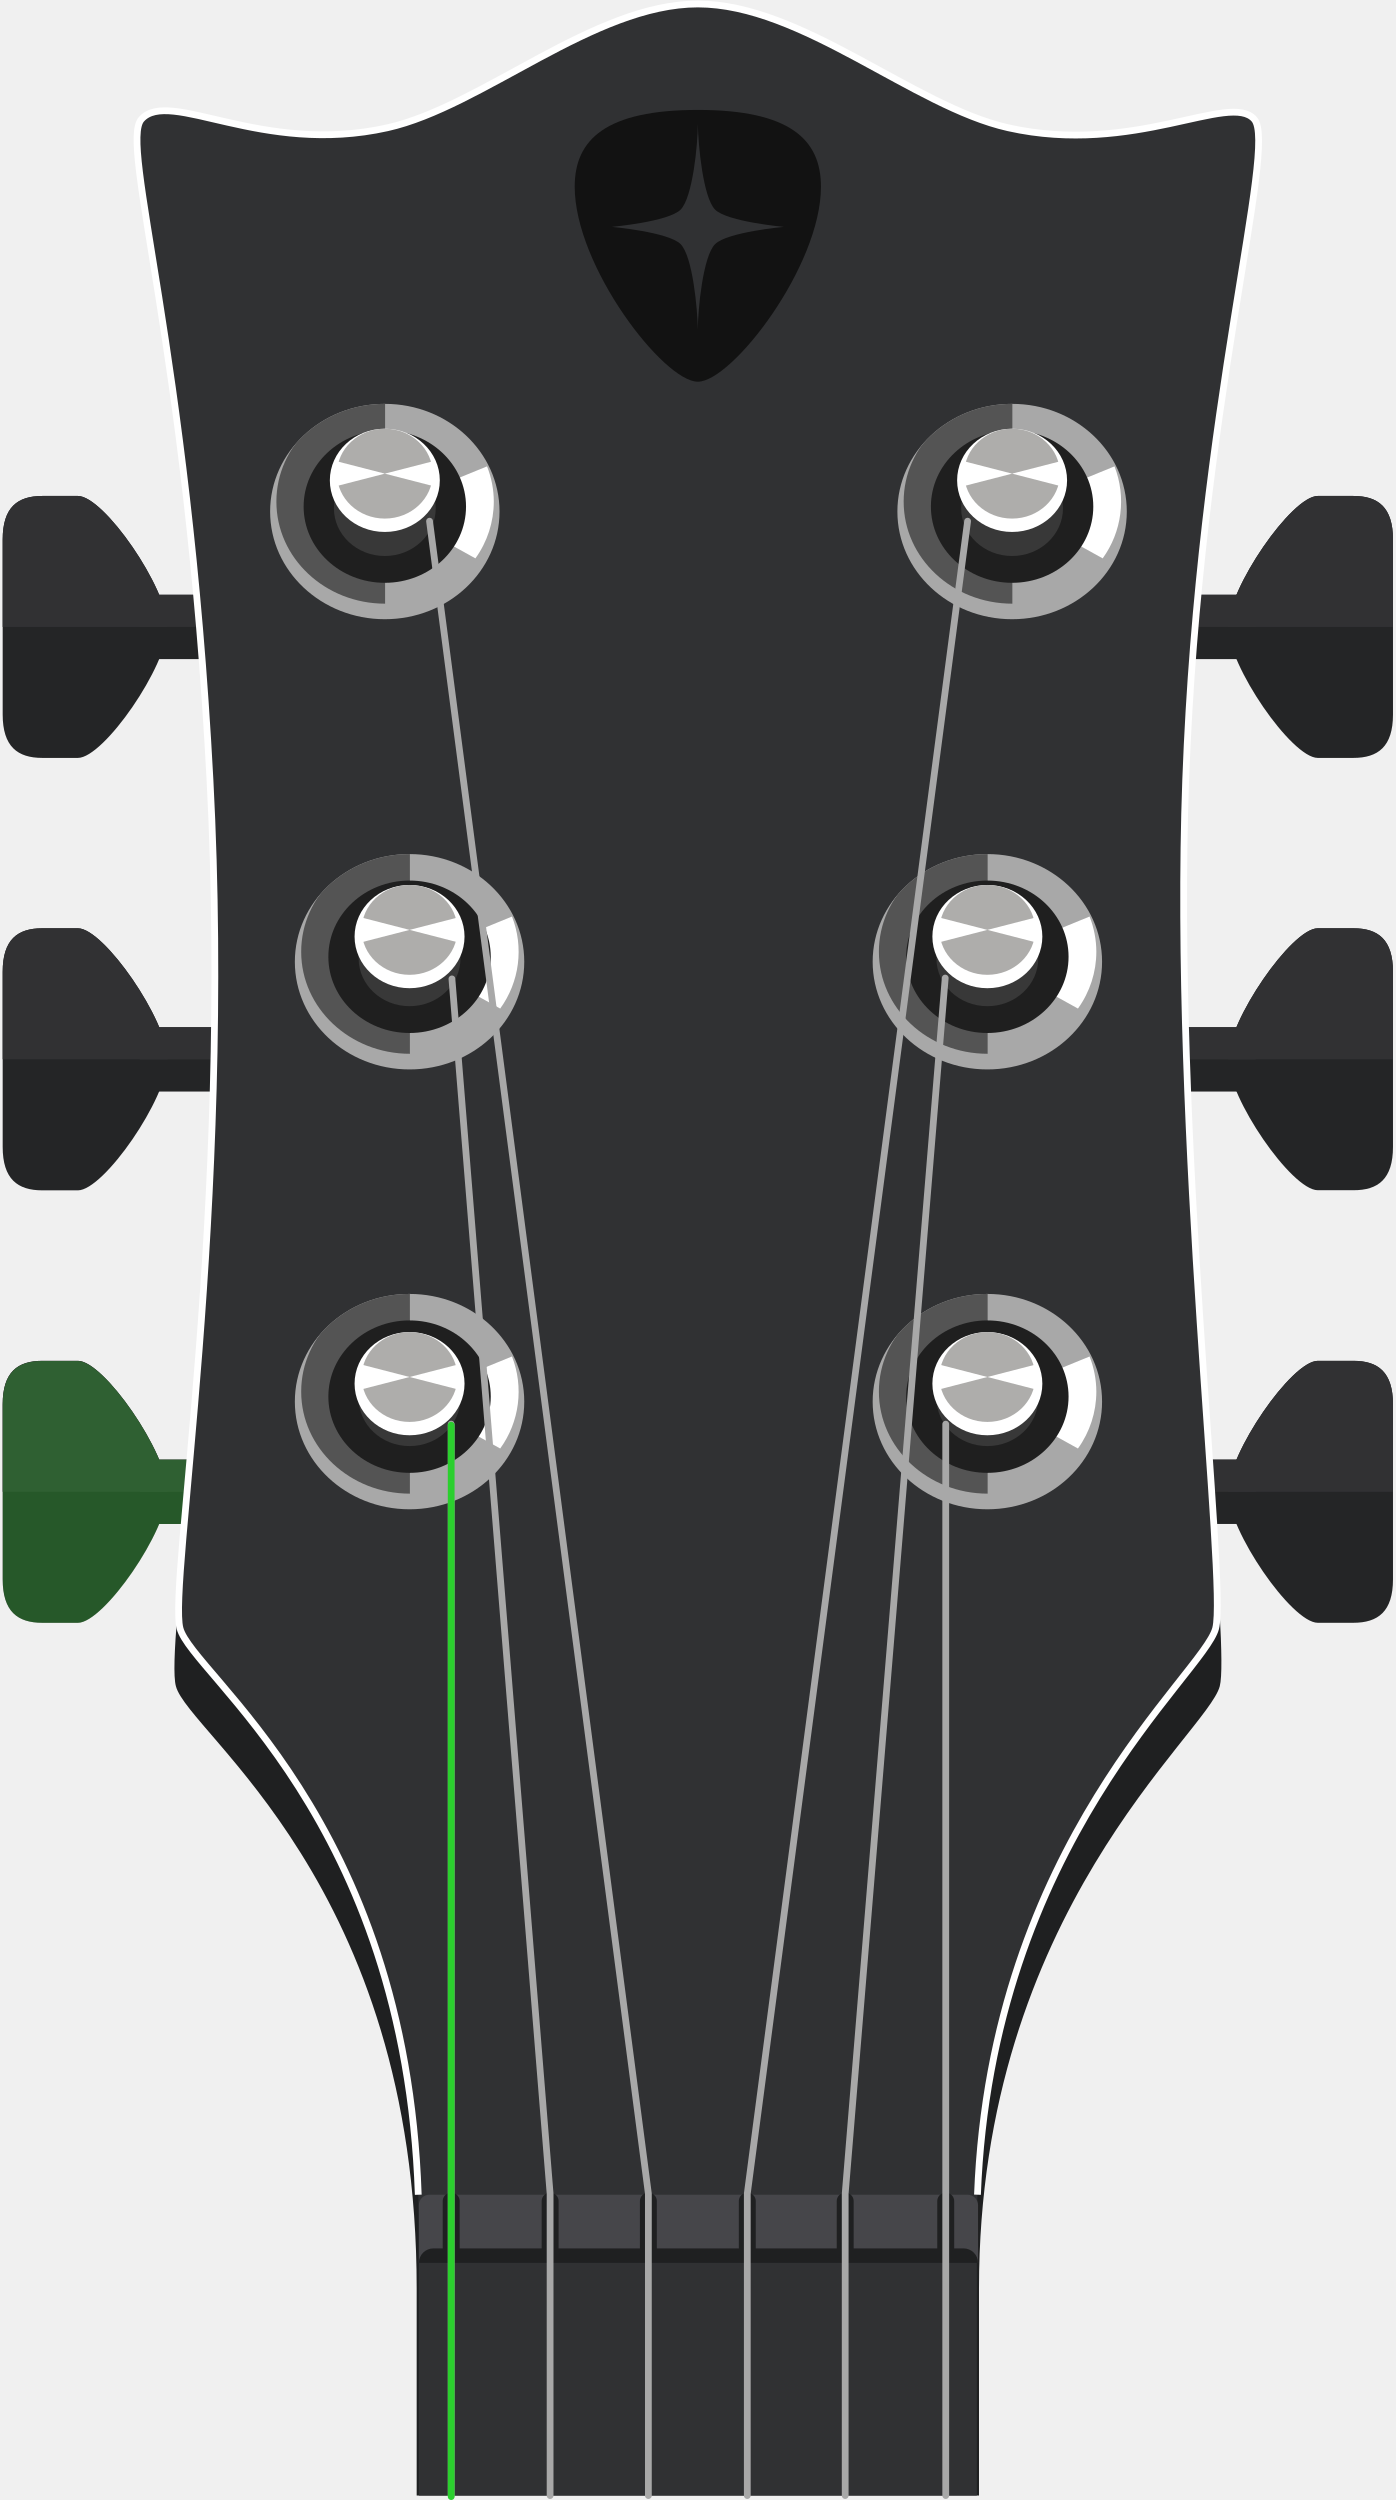
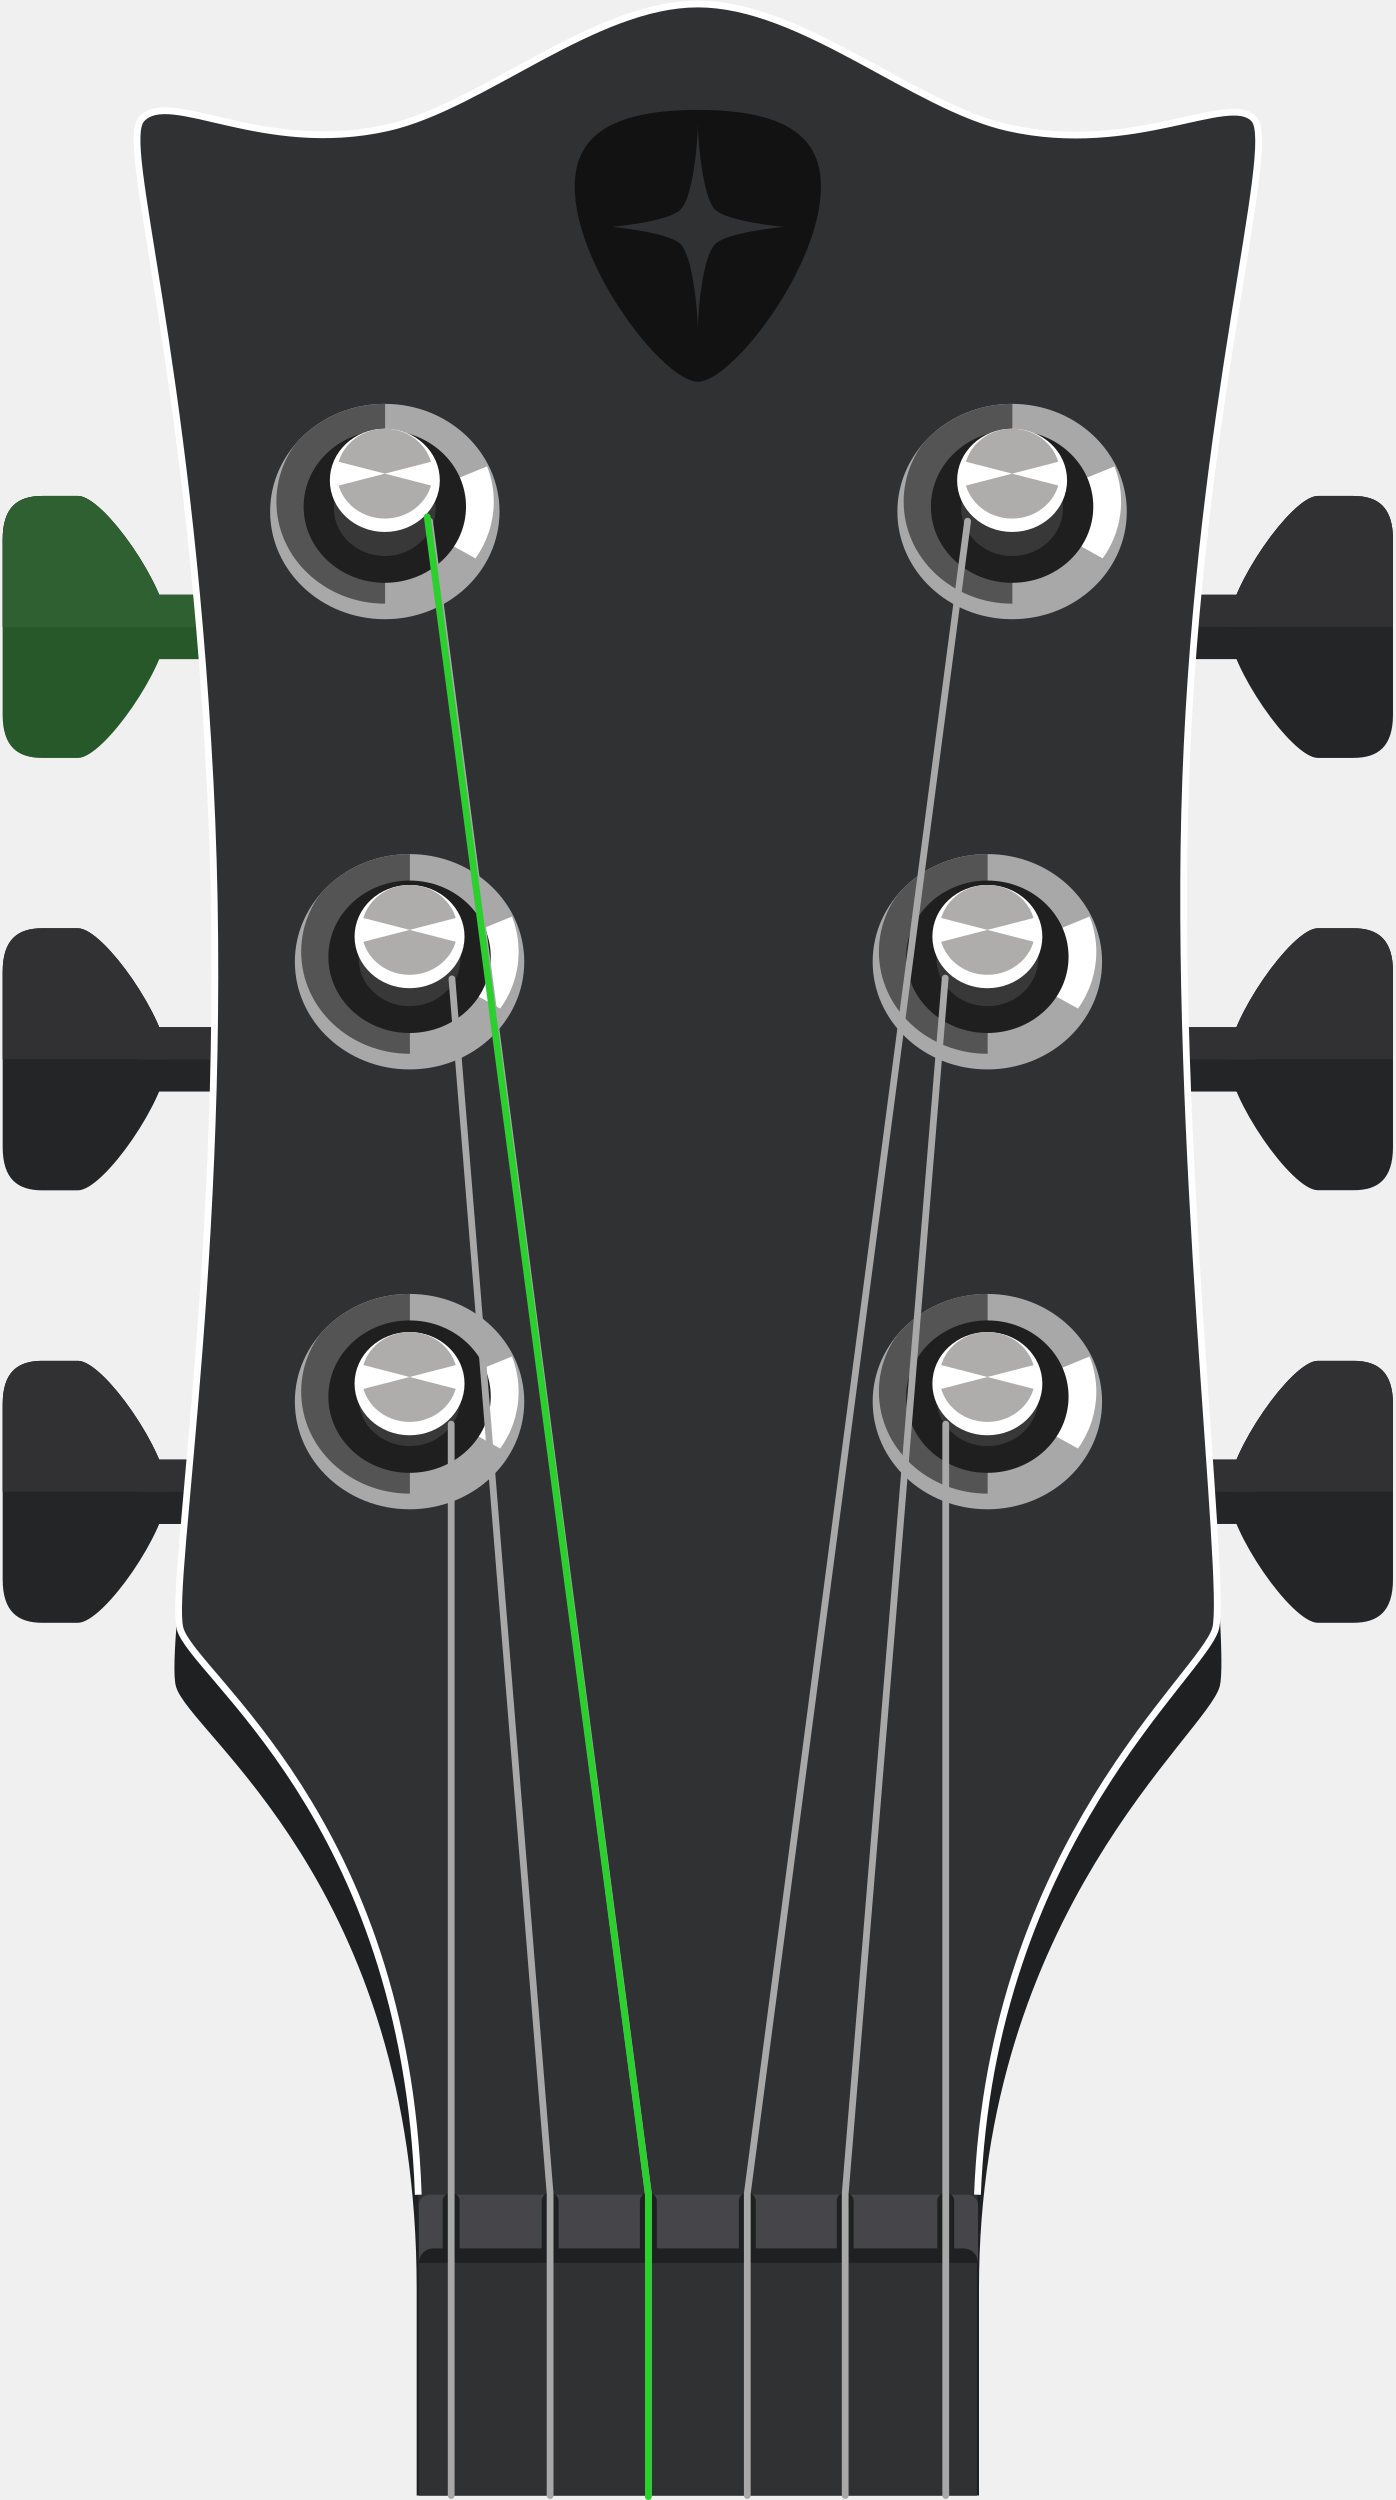
<svg xmlns="http://www.w3.org/2000/svg" width="412" height="738" viewBox="0 0 412 738" fill="none">
-   <g id="Guitar 3" clip-path="url(#clip0_912_7420)">
+   <g id="Guitar 1" clip-path="url(#clip0_912_7032)">
    <g id="Guitar">
      <g id="ÐÐ¾Ð»ÐºÐ¸">
        <path id="Vector" d="M370.7 449.871V430.879H346.31V449.871H370.7Z" fill="#242526" />
        <path id="Vector_2" d="M411.21 466.204V414.566C411.21 405.05 406.81 401.721 399.53 401.721H389C381.33 401.721 362.55 428.94 362.55 440.385C362.55 451.83 381.33 479.049 389 479.049H399.5C406.81 479.049 411.21 475.72 411.21 466.204Z" fill="#242526" />
        <path id="Vector_3" d="M370.7 440.375V430.879H346.31V440.375H370.7Z" fill="#313133" />
        <path id="Vector_4" d="M411.21 414.566C411.21 405.05 406.81 401.721 399.53 401.721H389C381.33 401.721 362.55 428.94 362.55 440.385H411.18L411.21 414.566Z" fill="#313133" />
        <path id="Vector_5" d="M370.7 322.225V303.233H346.31V322.225H370.7Z" fill="#242526" />
        <path id="Vector_6" d="M411.21 338.548V286.879C411.21 277.353 406.81 274.025 399.53 274.025H389C381.33 274.025 362.55 301.243 362.55 312.689C362.55 324.134 381.33 351.352 389 351.352H399.5C406.81 351.392 411.21 348.064 411.21 338.548Z" fill="#242526" />
        <path id="Vector_7" d="M370.7 312.729V303.233H346.31V312.729H370.7Z" fill="#313133" />
        <path id="Vector_8" d="M411.21 286.879C411.21 277.353 406.81 274.025 399.53 274.025H389C381.33 274.025 362.55 301.243 362.55 312.689H411.18L411.21 286.879Z" fill="#313133" />
        <path id="Vector_9" d="M370.7 194.569V175.577H346.31V194.569H370.7Z" fill="#242526" />
        <path id="Vector_10" d="M411.21 210.912V159.263C411.21 149.737 406.81 146.409 399.53 146.409H389C381.33 146.409 362.55 173.627 362.55 185.072C362.55 196.518 381.33 223.736 389 223.736H399.5C406.81 223.736 411.21 220.408 411.21 210.912Z" fill="#242526" />
        <path id="Vector_11" d="M370.7 185.073V175.577H346.31V185.073H370.7Z" fill="#313133" />
        <path id="Vector_12" d="M411.21 159.263C411.21 149.737 406.81 146.409 399.53 146.409H389C381.33 146.409 362.55 173.627 362.55 185.072H411.18L411.21 159.263Z" fill="#313133" />
        <path id="Vector_13" d="M65.68 449.881V430.889H41.29V449.881H65.68Z" fill="#242526" />
        <path id="Vector_14" d="M0.79 466.204V414.566C0.79 405.05 5.19 401.721 12.47 401.721H23C30.67 401.721 49.45 428.94 49.45 440.385C49.45 451.83 30.64 479.049 23 479.049H12.5C5.19 479.049 0.79 475.72 0.79 466.204Z" fill="#242526" />
        <path id="Vector_15" d="M65.69 440.375V430.879H41.3V440.375H65.69Z" fill="#313133" />
        <path id="Vector_16" d="M0.79 414.566C0.79 405.05 5.19 401.721 12.47 401.721H23C30.67 401.721 49.45 428.94 49.45 440.385H0.79V414.566Z" fill="#313133" />
        <path id="Vector_17" d="M65.69 322.225V303.233H41.3V322.225H65.69Z" fill="#242526" />
        <path id="Vector_18" d="M0.79 338.548V286.879C0.79 277.353 5.19 274.025 12.47 274.025H23C30.67 274.025 49.45 301.243 49.45 312.689C49.45 324.134 30.64 351.392 23 351.392H12.5C5.19 351.392 0.79 348.064 0.79 338.548Z" fill="#242526" />
        <path id="Vector_19" d="M65.69 312.729V303.233H41.3V312.729H65.69Z" fill="#313133" />
        <path id="Vector_20" d="M0.79 286.879C0.79 277.353 5.19 274.025 12.47 274.025H23C30.67 274.025 49.45 301.243 49.45 312.689H0.79V286.879Z" fill="#313133" />
        <path id="Vector_21" d="M65.69 194.569V175.577H41.3V194.569H65.69Z" fill="#242526" />
        <path id="Vector_22" d="M0.79 210.912V159.263C0.79 149.737 5.19 146.409 12.47 146.409H23C30.67 146.409 49.45 173.627 49.45 185.072C49.45 196.518 30.64 223.736 23 223.736H12.5C5.19 223.736 0.79 220.408 0.79 210.912Z" fill="#242526" />
        <path id="Vector_23" d="M65.69 185.073V175.577H41.3V185.073H65.69Z" fill="#313133" />
        <path id="Vector_24" d="M0.79 159.263C0.79 149.737 5.19 146.409 12.47 146.409H23C30.67 146.409 49.45 173.627 49.45 185.072H0.79V159.263Z" fill="#313133" />
      </g>
-       <path id="3" opacity="0.3" d="M47 430.889C46.8 430.429 46.61 429.979 46.4 429.51C44.605 425.624 42.516 421.881 40.15 418.314C39.81 417.794 39.46 417.275 39.1 416.755C33.45 408.528 26.84 401.761 23 401.761H12.5C7.04 401.761 3.2 403.63 1.62 408.588C1.344 409.483 1.143 410.399 1.02 411.327C0.883 412.415 0.816 413.51 0.82 414.606V440.425V466.204C0.82 475.72 5.22 479.049 12.5 479.049H23C29 479.049 41.65 462.586 47 449.881H65.72V430.889H47Z" fill="#2BCF2E" />
+       <path id="1" opacity="0.3" d="M47 175.576C45.607 172.342 43.99 169.209 42.16 166.2C41.51 165.121 40.84 164.061 40.16 163.012C39.82 162.485 39.47 161.965 39.11 161.452C33.46 153.216 26.85 146.409 23.01 146.409H12.51C5.23 146.409 0.83 149.737 0.83 159.263V210.912C0.83 220.428 5.23 223.756 12.51 223.756H23C29 223.756 41.65 207.293 47 194.588H65.72V175.596L47 175.576Z" fill="#2BCF2E" />
      <g id="ÐÑÐ¸Ñ">
        <path id="Vector_25" d="M56.36 431.059C53.26 467.524 50.36 492.033 51.93 497.781C55.62 511.785 123 556.136 123 675.476V736.69H289V675.476C289 564.253 356.38 511.785 360.07 497.791C361.5 492.353 359.56 466.734 357.07 431.069L56.36 431.059Z" fill="#1F2021" />
        <path id="Vector_26" d="M288.35 736.69V658.083C288.35 546.85 355.2 494.382 358.86 480.378C362.29 467.224 346.12 335.739 350.02 229.804C354.08 119.64 377.23 42.882 370.25 34.886C363.1 26.709 334.85 45.721 297.63 37.385C269.63 31.117 236.71 0.85 206 0.85C175.29 0.85 142.37 31.117 114.37 37.385C77.15 45.721 50.06 25.58 41.75 34.886C35.17 42.263 55.28 102.547 61.98 229.804C68.7 357.52 49.71 467.224 53.14 480.378C56.8 494.372 123.65 538.734 123.65 658.083V736.69H288.35Z" fill="#303133" />
        <path id="Vector_27" d="M298.77 182.793C317.471 182.793 332.63 168.562 332.63 151.007C332.63 133.452 317.471 119.22 298.77 119.22C280.07 119.22 264.91 133.452 264.91 151.007C264.91 168.562 280.07 182.793 298.77 182.793Z" fill="#A8A8A8" />
        <g id="Clip path group">
-           <mask id="mask0_912_7420" style="mask-type:luminance" maskUnits="userSpaceOnUse" x="264" y="119" width="69" height="64">
+           <mask id="mask0_912_7032" style="mask-type:luminance" maskUnits="userSpaceOnUse" x="264" y="119" width="69" height="64">
            <g id="clip-path">
              <path id="Vector_28" d="M298.77 182.793C317.471 182.793 332.63 168.562 332.63 151.007C332.63 133.452 317.471 119.22 298.77 119.22C280.07 119.22 264.91 133.452 264.91 151.007C264.91 168.562 280.07 182.793 298.77 182.793Z" fill="white" />
            </g>
          </mask>
-           <g mask="url(#mask0_912_7420)">
+           <g mask="url(#mask0_912_7032)">
            <g id="Group">
              <path id="Vector_29" d="M298.85 117.951C281.13 117.951 266.76 131.435 266.76 148.078C266.76 164.721 281.13 178.205 298.85 178.205V117.951Z" fill="#545454" />
              <path id="Vector_30" d="M298.85 150.057L325.51 164.831C328.314 160.955 330.103 156.44 330.713 151.696C331.322 146.952 330.734 142.13 329 137.672L298.86 149.987L298.85 150.057Z" fill="white" />
            </g>
          </g>
        </g>
        <path id="Vector_31" d="M298.77 172.048C312.008 172.048 322.74 161.974 322.74 149.547C322.74 137.121 312.008 127.047 298.77 127.047C285.532 127.047 274.8 137.121 274.8 149.547C274.8 161.974 285.532 172.048 298.77 172.048Z" fill="#1F1F1F" />
        <path id="Vector_32" d="M298.77 164.131C307.071 164.131 313.8 157.812 313.8 150.017C313.8 142.222 307.071 135.903 298.77 135.903C290.469 135.903 283.74 142.222 283.74 150.017C283.74 157.812 290.469 164.131 298.77 164.131Z" fill="#383838" />
        <path id="Vector_33" d="M298.77 157.035C307.734 157.035 315 150.214 315 141.801C315 133.388 307.734 126.567 298.77 126.567C289.806 126.567 282.54 133.388 282.54 141.801C282.54 150.214 289.806 157.035 298.77 157.035Z" fill="white" />
        <path id="Vector_34" d="M298.77 153.086C306.574 153.086 312.9 147.147 312.9 139.822C312.9 132.496 306.574 126.557 298.77 126.557C290.966 126.557 284.64 132.496 284.64 139.822C284.64 147.147 290.966 153.086 298.77 153.086Z" fill="#AEADAB" />
        <path id="Vector_35" d="M284.17 136.063L298.77 139.821L284.17 143.58V136.063Z" fill="white" />
        <path id="Vector_36" d="M313.38 136.063L298.77 139.821L313.38 143.58V136.063Z" fill="white" />
        <path id="Vector_37" d="M291.47 315.697C310.17 315.697 325.33 301.466 325.33 283.911C325.33 266.355 310.17 252.124 291.47 252.124C272.77 252.124 257.61 266.355 257.61 283.911C257.61 301.466 272.77 315.697 291.47 315.697Z" fill="#A8A8A8" />
        <g id="Clip path group_2">
-           <mask id="mask1_912_7420" style="mask-type:luminance" maskUnits="userSpaceOnUse" x="257" y="252" width="69" height="64">
+           <mask id="mask1_912_7032" style="mask-type:luminance" maskUnits="userSpaceOnUse" x="257" y="252" width="69" height="64">
            <g id="clip-path-2">
              <path id="Vector_38" d="M291.47 315.697C310.17 315.697 325.33 301.466 325.33 283.911C325.33 266.355 310.17 252.124 291.47 252.124C272.77 252.124 257.61 266.355 257.61 283.911C257.61 301.466 272.77 315.697 291.47 315.697Z" fill="white" />
            </g>
          </mask>
-           <g mask="url(#mask1_912_7420)">
+           <g mask="url(#mask1_912_7032)">
            <g id="Group_2">
              <path id="Vector_39" d="M291.55 250.825C273.82 250.825 259.45 264.309 259.45 280.952C259.45 297.595 273.82 311.079 291.55 311.079V250.825Z" fill="#545454" />
              <path id="Vector_40" d="M291.55 282.961L318.21 297.725C321.736 292.842 323.635 286.974 323.64 280.952C323.63 277.395 322.952 273.872 321.64 270.566L291.55 282.881V282.961Z" fill="white" />
            </g>
          </g>
        </g>
        <path id="Vector_41" d="M291.47 304.942C304.708 304.942 315.44 294.869 315.44 282.442C315.44 270.015 304.708 259.941 291.47 259.941C278.232 259.941 267.5 270.015 267.5 282.442C267.5 294.869 278.232 304.942 291.47 304.942Z" fill="#1F1F1F" />
        <path id="Vector_42" d="M291.47 297.025C299.771 297.025 306.5 290.706 306.5 282.911C306.5 275.116 299.771 268.797 291.47 268.797C283.169 268.797 276.44 275.116 276.44 282.911C276.44 290.706 283.169 297.025 291.47 297.025Z" fill="#383838" />
        <path id="Vector_43" d="M291.47 291.717C300.433 291.717 307.7 284.897 307.7 276.484C307.7 268.07 300.433 261.25 291.47 261.25C282.506 261.25 275.24 268.07 275.24 276.484C275.24 284.897 282.506 291.717 291.47 291.717Z" fill="white" />
        <path id="Vector_44" d="M291.47 287.769C299.274 287.769 305.6 281.83 305.6 274.505C305.6 267.179 299.274 261.24 291.47 261.24C283.666 261.24 277.34 267.179 277.34 274.505C277.34 281.83 283.666 287.769 291.47 287.769Z" fill="#AEADAB" />
        <path id="Vector_45" d="M276.86 270.746L291.47 274.505L276.86 278.263V270.746Z" fill="white" />
        <path id="Vector_46" d="M306.08 270.746L291.47 274.505L306.08 278.263V270.746Z" fill="white" />
        <path id="Vector_47" d="M291.47 445.542C310.17 445.542 325.33 431.311 325.33 413.756C325.33 396.201 310.17 381.969 291.47 381.969C272.77 381.969 257.61 396.201 257.61 413.756C257.61 431.311 272.77 445.542 291.47 445.542Z" fill="#A8A8A8" />
        <g id="Clip path group_3">
-           <mask id="mask2_912_7420" style="mask-type:luminance" maskUnits="userSpaceOnUse" x="257" y="381" width="69" height="65">
+           <mask id="mask2_912_7032" style="mask-type:luminance" maskUnits="userSpaceOnUse" x="257" y="381" width="69" height="65">
            <g id="clip-path-3">
              <path id="Vector_48" d="M291.47 445.542C310.17 445.542 325.33 431.311 325.33 413.756C325.33 396.201 310.17 381.969 291.47 381.969C272.77 381.969 257.61 396.201 257.61 413.756C257.61 431.311 272.77 445.542 291.47 445.542Z" fill="white" />
            </g>
          </mask>
-           <g mask="url(#mask2_912_7420)">
+           <g mask="url(#mask2_912_7032)">
            <g id="Group_3">
              <path id="Vector_49" d="M291.55 380.67C273.82 380.67 259.45 394.164 259.45 410.797C259.45 427.43 273.82 440.925 291.55 440.925V380.67Z" fill="#545454" />
              <path id="Vector_50" d="M291.55 412.826L318.21 427.6C321.734 422.716 323.633 416.849 323.64 410.827C323.63 407.27 322.952 403.747 321.64 400.441L291.55 412.726V412.826Z" fill="white" />
            </g>
          </g>
        </g>
        <path id="Vector_51" d="M291.47 434.788C304.708 434.788 315.44 424.714 315.44 412.287C315.44 399.86 304.708 389.787 291.47 389.787C278.232 389.787 267.5 399.86 267.5 412.287C267.5 424.714 278.232 434.788 291.47 434.788Z" fill="#1F1F1F" />
        <path id="Vector_52" d="M291.47 426.881C299.771 426.881 306.5 420.562 306.5 412.767C306.5 404.972 299.771 398.653 291.47 398.653C283.169 398.653 276.44 404.972 276.44 412.767C276.44 420.562 283.169 426.881 291.47 426.881Z" fill="#383838" />
        <path id="Vector_53" d="M291.47 423.692C300.433 423.692 307.7 416.872 307.7 408.459C307.7 400.045 300.433 393.225 291.47 393.225C282.506 393.225 275.24 400.045 275.24 408.459C275.24 416.872 282.506 423.692 291.47 423.692Z" fill="white" />
        <path id="Vector_54" d="M291.47 419.754C299.274 419.754 305.6 413.815 305.6 406.49C305.6 399.164 299.274 393.225 291.47 393.225C283.666 393.225 277.34 399.164 277.34 406.49C277.34 413.815 283.666 419.754 291.47 419.754Z" fill="#AEADAB" />
        <path id="Vector_55" d="M276.86 402.721L291.47 406.489L276.86 410.248V402.721Z" fill="white" />
        <path id="Vector_56" d="M306.08 402.721L291.47 406.489L306.08 410.248V402.721Z" fill="white" />
        <path id="Vector_57" d="M113.6 182.793C132.301 182.793 147.46 168.562 147.46 151.007C147.46 133.452 132.301 119.22 113.6 119.22C94.9 119.22 79.74 133.452 79.74 151.007C79.74 168.562 94.9 182.793 113.6 182.793Z" fill="#A8A8A8" />
        <g id="Clip path group_4">
-           <mask id="mask3_912_7420" style="mask-type:luminance" maskUnits="userSpaceOnUse" x="79" y="119" width="69" height="64">
+           <mask id="mask3_912_7032" style="mask-type:luminance" maskUnits="userSpaceOnUse" x="79" y="119" width="69" height="64">
            <g id="clip-path-4">
              <path id="Vector_58" d="M113.6 182.793C132.301 182.793 147.46 168.562 147.46 151.007C147.46 133.452 132.301 119.22 113.6 119.22C94.9 119.22 79.74 133.452 79.74 151.007C79.74 168.562 94.9 182.793 113.6 182.793Z" fill="white" />
            </g>
          </mask>
-           <g mask="url(#mask3_912_7420)">
+           <g mask="url(#mask3_912_7032)">
            <g id="Group_4">
              <path id="Vector_59" d="M113.68 117.951C95.95 117.951 81.59 131.435 81.59 148.078C81.59 164.721 95.95 178.205 113.68 178.205V117.951Z" fill="#545454" />
              <path id="Vector_60" d="M113.68 150.057L140.34 164.831C143.865 159.947 145.764 154.08 145.77 148.058C145.761 144.501 145.083 140.978 143.77 137.672L113.64 149.987L113.68 150.057Z" fill="white" />
            </g>
          </g>
        </g>
        <path id="Vector_61" d="M113.6 172.048C126.838 172.048 137.57 161.974 137.57 149.547C137.57 137.121 126.838 127.047 113.6 127.047C100.362 127.047 89.63 137.121 89.63 149.547C89.63 161.974 100.362 172.048 113.6 172.048Z" fill="#1F1F1F" />
        <path id="Vector_62" d="M113.6 164.131C121.901 164.131 128.63 157.812 128.63 150.017C128.63 142.222 121.901 135.903 113.6 135.903C105.299 135.903 98.57 142.222 98.57 150.017C98.57 157.812 105.299 164.131 113.6 164.131Z" fill="#383838" />
        <path id="Vector_63" d="M113.6 157.035C122.564 157.035 129.83 150.214 129.83 141.801C129.83 133.388 122.564 126.567 113.6 126.567C104.637 126.567 97.37 133.388 97.37 141.801C97.37 150.214 104.637 157.035 113.6 157.035Z" fill="white" />
        <path id="Vector_64" d="M113.6 153.086C121.404 153.086 127.73 147.147 127.73 139.822C127.73 132.496 121.404 126.557 113.6 126.557C105.796 126.557 99.47 132.496 99.47 139.822C99.47 147.147 105.796 153.086 113.6 153.086Z" fill="#AEADAB" />
        <path id="Vector_65" d="M98.99 136.063L113.6 139.821L98.99 143.58V136.063Z" fill="white" />
        <path id="Vector_66" d="M128.21 136.063L113.6 139.821L128.21 143.58V136.063Z" fill="white" />
        <path id="Vector_67" d="M120.9 315.697C139.6 315.697 154.76 301.466 154.76 283.911C154.76 266.355 139.6 252.124 120.9 252.124C102.2 252.124 87.04 266.355 87.04 283.911C87.04 301.466 102.2 315.697 120.9 315.697Z" fill="#A8A8A8" />
        <g id="Clip path group_5">
-           <mask id="mask4_912_7420" style="mask-type:luminance" maskUnits="userSpaceOnUse" x="87" y="252" width="68" height="64">
+           <mask id="mask4_912_7032" style="mask-type:luminance" maskUnits="userSpaceOnUse" x="87" y="252" width="68" height="64">
            <g id="clip-path-5">
              <path id="Vector_68" d="M120.9 315.697C139.6 315.697 154.76 301.466 154.76 283.911C154.76 266.355 139.6 252.124 120.9 252.124C102.2 252.124 87.04 266.355 87.04 283.911C87.04 301.466 102.2 315.697 120.9 315.697Z" fill="white" />
            </g>
          </mask>
-           <g mask="url(#mask4_912_7420)">
+           <g mask="url(#mask4_912_7032)">
            <g id="Group_5">
              <path id="Vector_69" d="M121 250.825C103.28 250.825 88.91 264.309 88.91 280.952C88.91 297.595 103.28 311.079 121 311.079V250.825Z" fill="#545454" />
              <path id="Vector_70" d="M121 282.961L147.66 297.725C150.469 293.852 152.26 289.335 152.868 284.59C153.477 279.844 152.882 275.022 151.14 270.566L121 282.881V282.961Z" fill="white" />
            </g>
          </g>
        </g>
        <path id="Vector_71" d="M120.9 304.942C134.138 304.942 144.87 294.869 144.87 282.442C144.87 270.015 134.138 259.941 120.9 259.941C107.662 259.941 96.93 270.015 96.93 282.442C96.93 294.869 107.662 304.942 120.9 304.942Z" fill="#1F1F1F" />
        <path id="Vector_72" d="M120.9 297.025C129.201 297.025 135.93 290.706 135.93 282.911C135.93 275.116 129.201 268.797 120.9 268.797C112.599 268.797 105.87 275.116 105.87 282.911C105.87 290.706 112.599 297.025 120.9 297.025Z" fill="#383838" />
        <path id="Vector_73" d="M120.9 291.717C129.863 291.717 137.13 284.897 137.13 276.484C137.13 268.07 129.863 261.25 120.9 261.25C111.936 261.25 104.67 268.07 104.67 276.484C104.67 284.897 111.936 291.717 120.9 291.717Z" fill="white" />
        <path id="Vector_74" d="M120.9 287.769C128.704 287.769 135.03 281.83 135.03 274.505C135.03 267.179 128.704 261.24 120.9 261.24C113.096 261.24 106.77 267.179 106.77 274.505C106.77 281.83 113.096 287.769 120.9 287.769Z" fill="#AEADAB" />
        <path id="Vector_75" d="M106.3 270.746L120.9 274.505L106.3 278.263V270.746Z" fill="white" />
        <path id="Vector_76" d="M135.51 270.746L120.9 274.505L135.51 278.263V270.746Z" fill="white" />
        <path id="Vector_77" d="M120.9 445.542C139.6 445.542 154.76 431.311 154.76 413.756C154.76 396.201 139.6 381.969 120.9 381.969C102.2 381.969 87.04 396.201 87.04 413.756C87.04 431.311 102.2 445.542 120.9 445.542Z" fill="#A8A8A8" />
        <g id="Clip path group_6">
-           <mask id="mask5_912_7420" style="mask-type:luminance" maskUnits="userSpaceOnUse" x="87" y="381" width="68" height="65">
+           <mask id="mask5_912_7032" style="mask-type:luminance" maskUnits="userSpaceOnUse" x="87" y="381" width="68" height="65">
            <g id="clip-path-6">
              <path id="Vector_78" d="M120.9 445.542C139.6 445.542 154.76 431.311 154.76 413.756C154.76 396.201 139.6 381.969 120.9 381.969C102.2 381.969 87.04 396.201 87.04 413.756C87.04 431.311 102.2 445.542 120.9 445.542Z" fill="white" />
            </g>
          </mask>
-           <g mask="url(#mask5_912_7420)">
+           <g mask="url(#mask5_912_7032)">
            <g id="Group_6">
              <path id="Vector_79" d="M121 380.67C103.28 380.67 88.91 394.164 88.91 410.797C88.91 427.43 103.28 440.925 121 440.925V380.67Z" fill="#545454" />
              <path id="Vector_80" d="M121 412.826L147.66 427.6C150.469 423.725 152.26 419.207 152.868 414.46C153.476 409.713 152.882 404.889 151.14 400.432L121 412.726V412.826Z" fill="white" />
            </g>
          </g>
        </g>
        <path id="Vector_81" d="M120.9 434.788C134.138 434.788 144.87 424.714 144.87 412.287C144.87 399.86 134.138 389.787 120.9 389.787C107.662 389.787 96.93 399.86 96.93 412.287C96.93 424.714 107.662 434.788 120.9 434.788Z" fill="#1F1F1F" />
        <path id="Vector_82" d="M120.9 426.881C129.201 426.881 135.93 420.562 135.93 412.767C135.93 404.972 129.201 398.653 120.9 398.653C112.599 398.653 105.87 404.972 105.87 412.767C105.87 420.562 112.599 426.881 120.9 426.881Z" fill="#383838" />
        <path id="Vector_83" d="M120.9 423.692C129.863 423.692 137.13 416.872 137.13 408.459C137.13 400.045 129.863 393.225 120.9 393.225C111.936 393.225 104.67 400.045 104.67 408.459C104.67 416.872 111.936 423.692 120.9 423.692Z" fill="white" />
        <path id="Vector_84" d="M120.9 419.754C128.704 419.754 135.03 413.815 135.03 406.49C135.03 399.164 128.704 393.225 120.9 393.225C113.096 393.225 106.77 399.164 106.77 406.49C106.77 413.815 113.096 419.754 120.9 419.754Z" fill="#AEADAB" />
        <path id="Vector_85" d="M106.3 402.721L120.9 406.489L106.3 410.248V402.721Z" fill="white" />
        <path id="Vector_86" d="M135.51 402.721L120.9 406.489L135.51 410.248V402.721Z" fill="white" />
        <path id="Vector_87" d="M126.75 647.878H285.62C286.027 647.878 286.43 647.958 286.806 648.114C287.182 648.27 287.524 648.498 287.812 648.786C288.1 649.073 288.328 649.415 288.484 649.791C288.64 650.167 288.72 650.57 288.72 650.977V667.969H123.65V650.977C123.65 650.57 123.73 650.167 123.886 649.791C124.042 649.415 124.27 649.073 124.558 648.786C124.846 648.498 125.187 648.27 125.564 648.114C125.94 647.958 126.343 647.878 126.75 647.878Z" fill="#46464A" />
        <path id="Vector_88" d="M127.94 663.721H284.43C285.568 663.721 286.659 664.173 287.463 664.977C288.268 665.781 288.72 666.872 288.72 668.009H123.65C123.65 666.872 124.102 665.781 124.906 664.977C125.711 664.173 126.802 663.721 127.94 663.721Z" fill="#1F2021" />
        <path id="Vector_89" d="M133.19 649.767V665.19" stroke="#1F2021" stroke-width="5" stroke-miterlimit="10" stroke-linecap="round" />
        <path id="Vector_90" d="M162.4 649.767V665.19" stroke="#1F2021" stroke-width="5" stroke-miterlimit="10" stroke-linecap="round" />
        <path id="Vector_91" d="M191.4 649.767V665.19" stroke="#1F2021" stroke-width="5" stroke-miterlimit="10" stroke-linecap="round" />
        <path id="Vector_92" d="M220.6 649.767V665.19" stroke="#1F2021" stroke-width="5" stroke-miterlimit="10" stroke-linecap="round" />
        <path id="Vector_93" d="M249.5 649.767V665.19" stroke="#1F2021" stroke-width="5" stroke-miterlimit="10" stroke-linecap="round" />
        <path id="Vector_94" d="M279.18 649.767V665.19" stroke="#1F2021" stroke-width="5" stroke-miterlimit="10" stroke-linecap="round" />
        <path id="Vector_95" d="M288.55 647.878C292.55 543.842 355.32 494.253 358.86 480.698C362.29 467.544 346.12 336.049 350.02 230.124C354.08 119.96 377.23 43.203 370.25 35.206C363.1 27.029 334.85 46.051 297.63 37.715C269.63 31.437 236.71 1.18 206 1.18C175.29 1.18 142.37 31.437 114.37 37.715C77.15 46.051 50.06 25.9 41.75 35.206C35.17 42.583 55.28 102.867 61.98 230.124C68.7 357.85 49.71 467.544 53.14 480.698C56.69 494.283 119.71 536.425 123.47 647.888" stroke="white" stroke-width="2" stroke-miterlimit="10" />
        <path id="Vector_96" d="M169.65 55.107C169.65 41.183 178.84 32.447 206 32.447C233.16 32.447 242.35 41.183 242.35 55.107C242.35 78.647 216.06 112.683 206 112.683C195.94 112.683 169.65 78.647 169.65 55.107Z" fill="#121212" />
        <path id="Vector_97" d="M200.91 72.06C204.48 75.638 205.91 91.262 206 97.239C206 91.452 207.51 75.648 211.09 72.07C214.67 68.492 231.37 66.972 231.37 66.972C231.37 66.972 214.67 65.463 211.1 61.884C207.53 58.306 206.1 42.692 206 36.715C206 42.502 204.49 58.306 200.92 61.884C197.35 65.463 180.62 66.972 180.62 66.972C180.62 66.972 197.33 68.481 200.91 72.06Z" fill="#303133" />
      </g>
      <g id="Ð¡ÑÑÑÐ½Ñ">
        <path id="Vector_98" d="M279.18 420.403V647.568V736.69" stroke="#A8A8A8" stroke-width="2" stroke-miterlimit="10" stroke-linecap="round" />
        <path id="Vector_99" d="M279.03 288.719L249.5 647.568V736.69" stroke="#A8A8A8" stroke-width="2" stroke-miterlimit="10" stroke-linecap="round" />
        <path id="Vector_100" d="M285.64 153.855L220.6 647.568V736.69" stroke="#A8A8A8" stroke-width="2" stroke-miterlimit="10" stroke-linecap="round" />
        <path id="Vector_101" d="M133.19 420.403V736.69" stroke="#A8A8A8" stroke-width="2" stroke-miterlimit="10" stroke-linecap="round" />
        <path id="Vector_102" d="M133.41 288.969L162.39 647.568V736.69" stroke="#A8A8A8" stroke-width="2" stroke-miterlimit="10" stroke-linecap="round" />
        <path id="Vector_103" d="M126.8 153.855L191.4 647.568V736.69" stroke="#A8A8A8" stroke-width="2" stroke-miterlimit="10" stroke-linecap="round" />
      </g>
-       <path id="3_2" d="M133.19 420.713V737" stroke="#2BCF2E" stroke-width="2" stroke-miterlimit="10" stroke-linecap="round" />
+       <path id="1_2" d="M126.12 152.586L191.4 647.877V737" stroke="#2BCF2E" stroke-width="2" stroke-miterlimit="10" stroke-linecap="round" />
    </g>
  </g>
  <defs>
-     <clipPath id="clip0_912_7420">
+     <clipPath id="clip0_912_7032">
      <rect width="412" height="738" fill="white" />
    </clipPath>
  </defs>
</svg>
